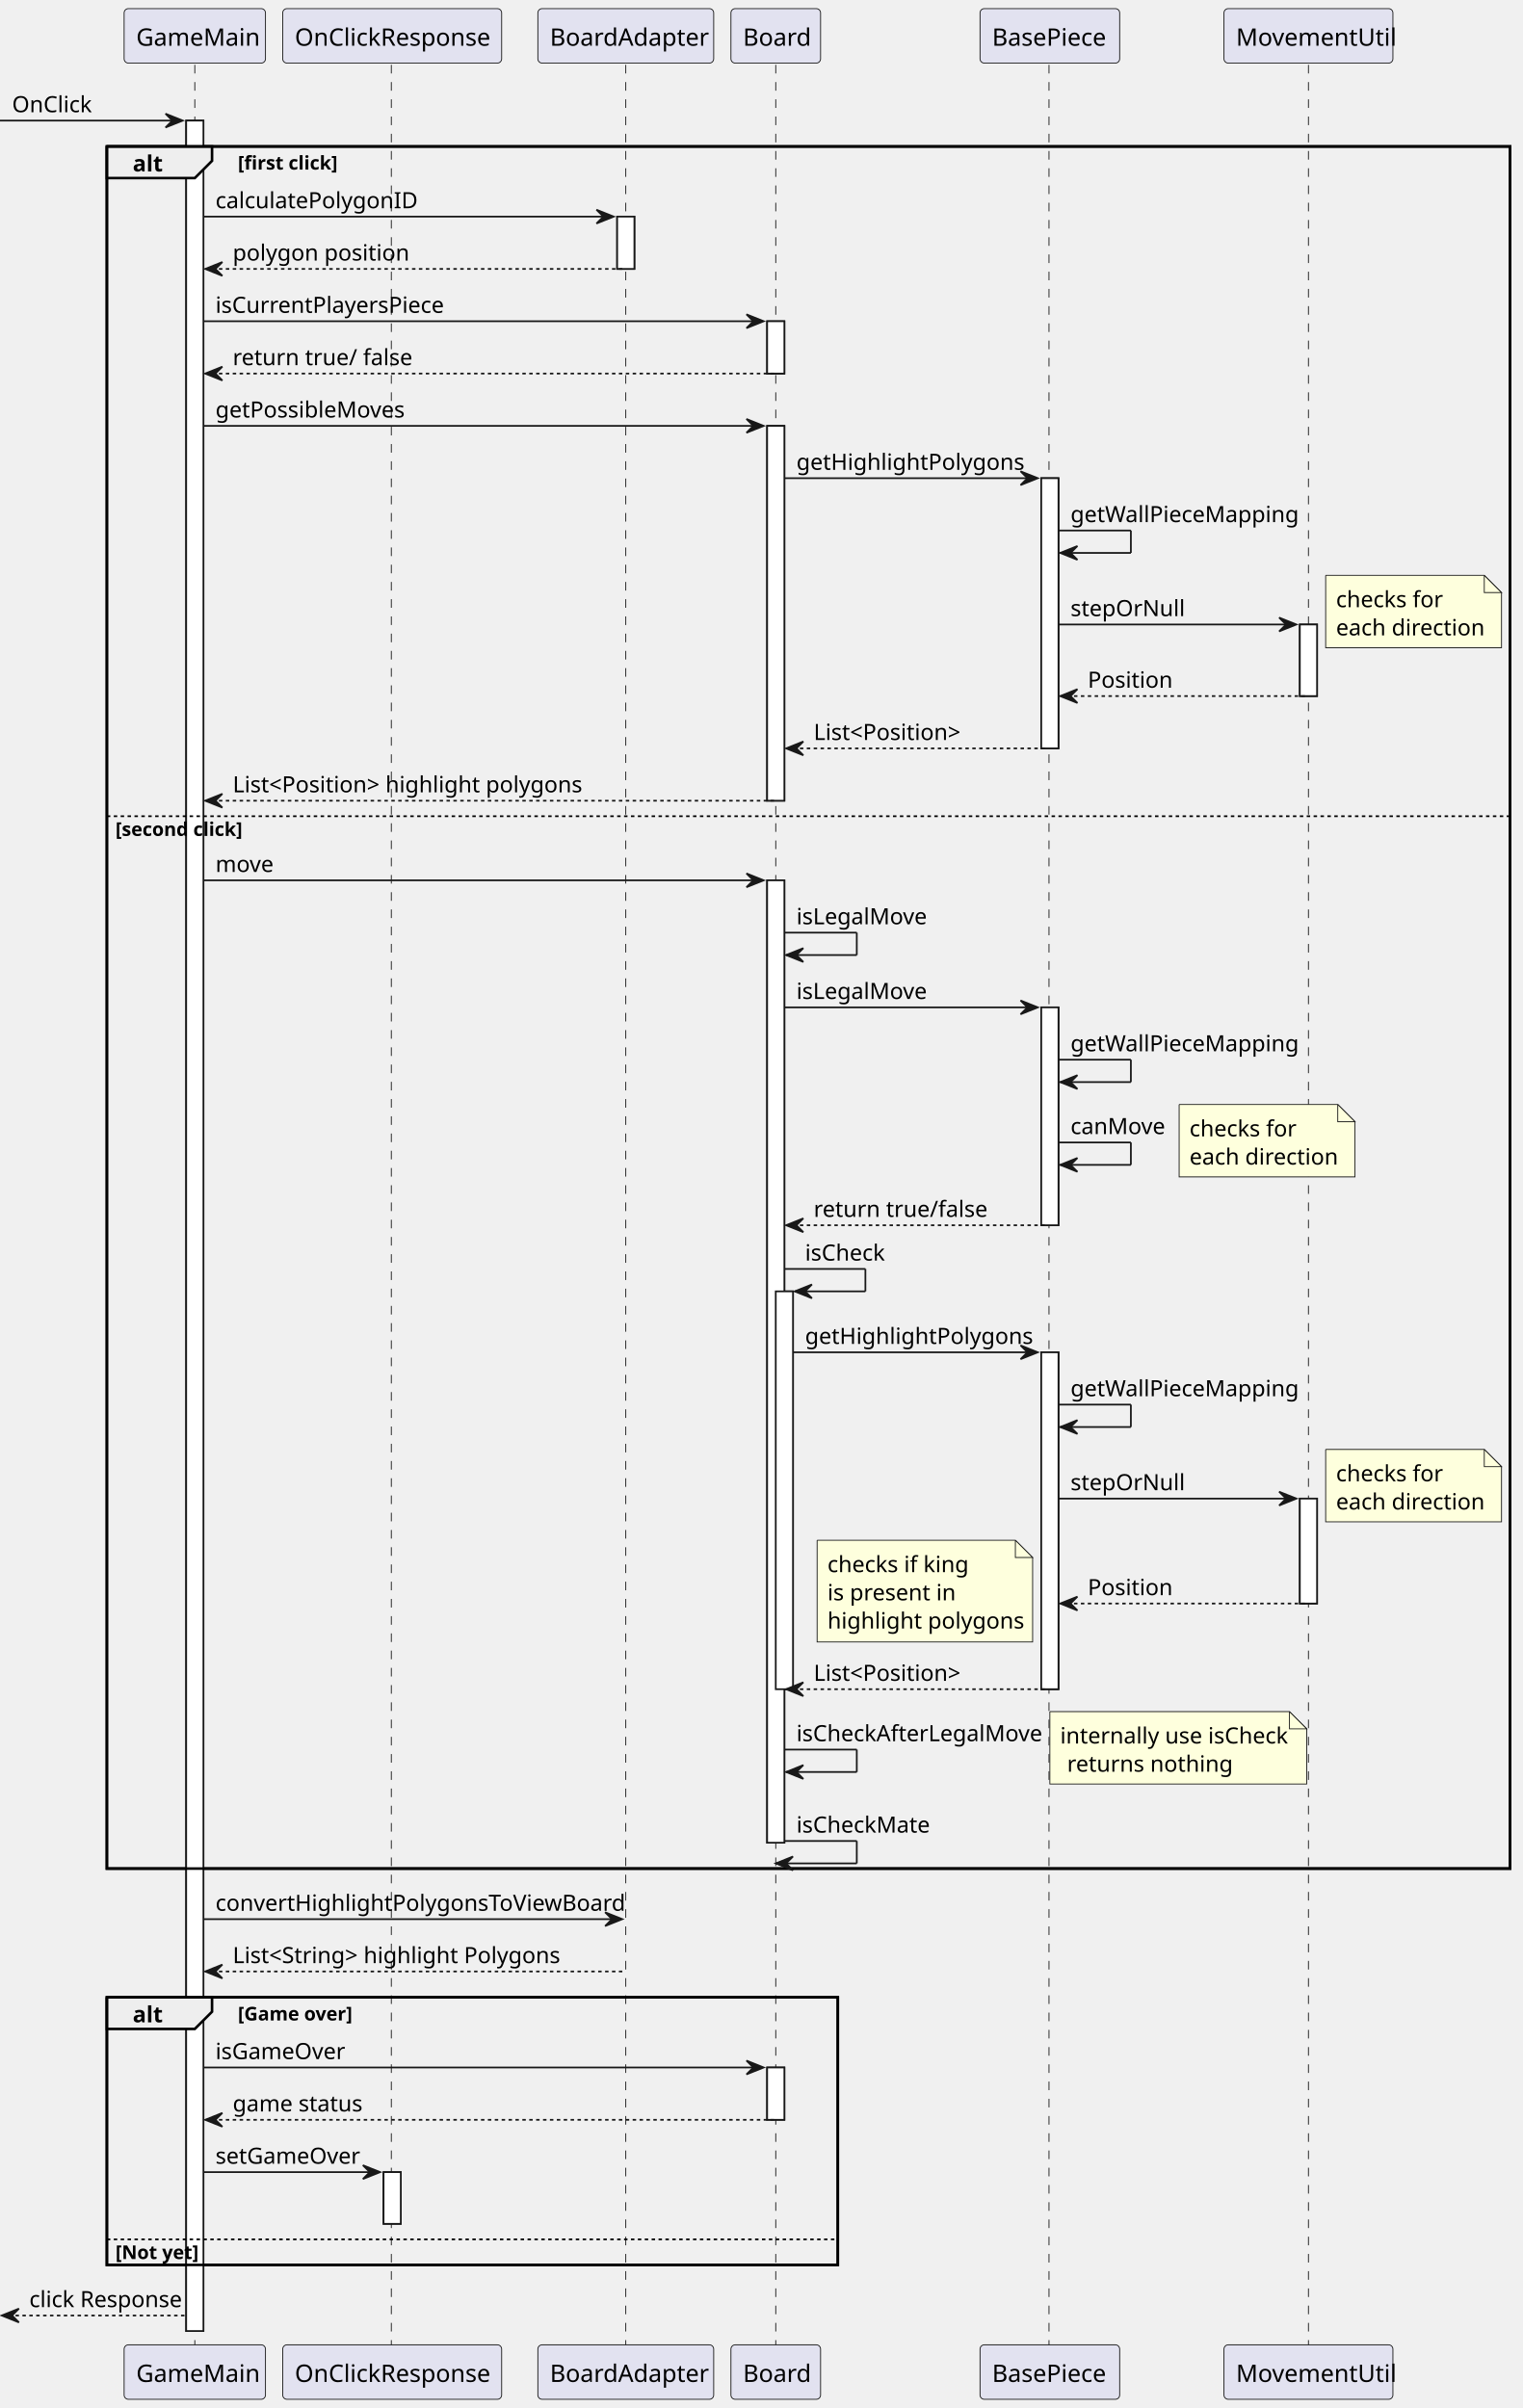
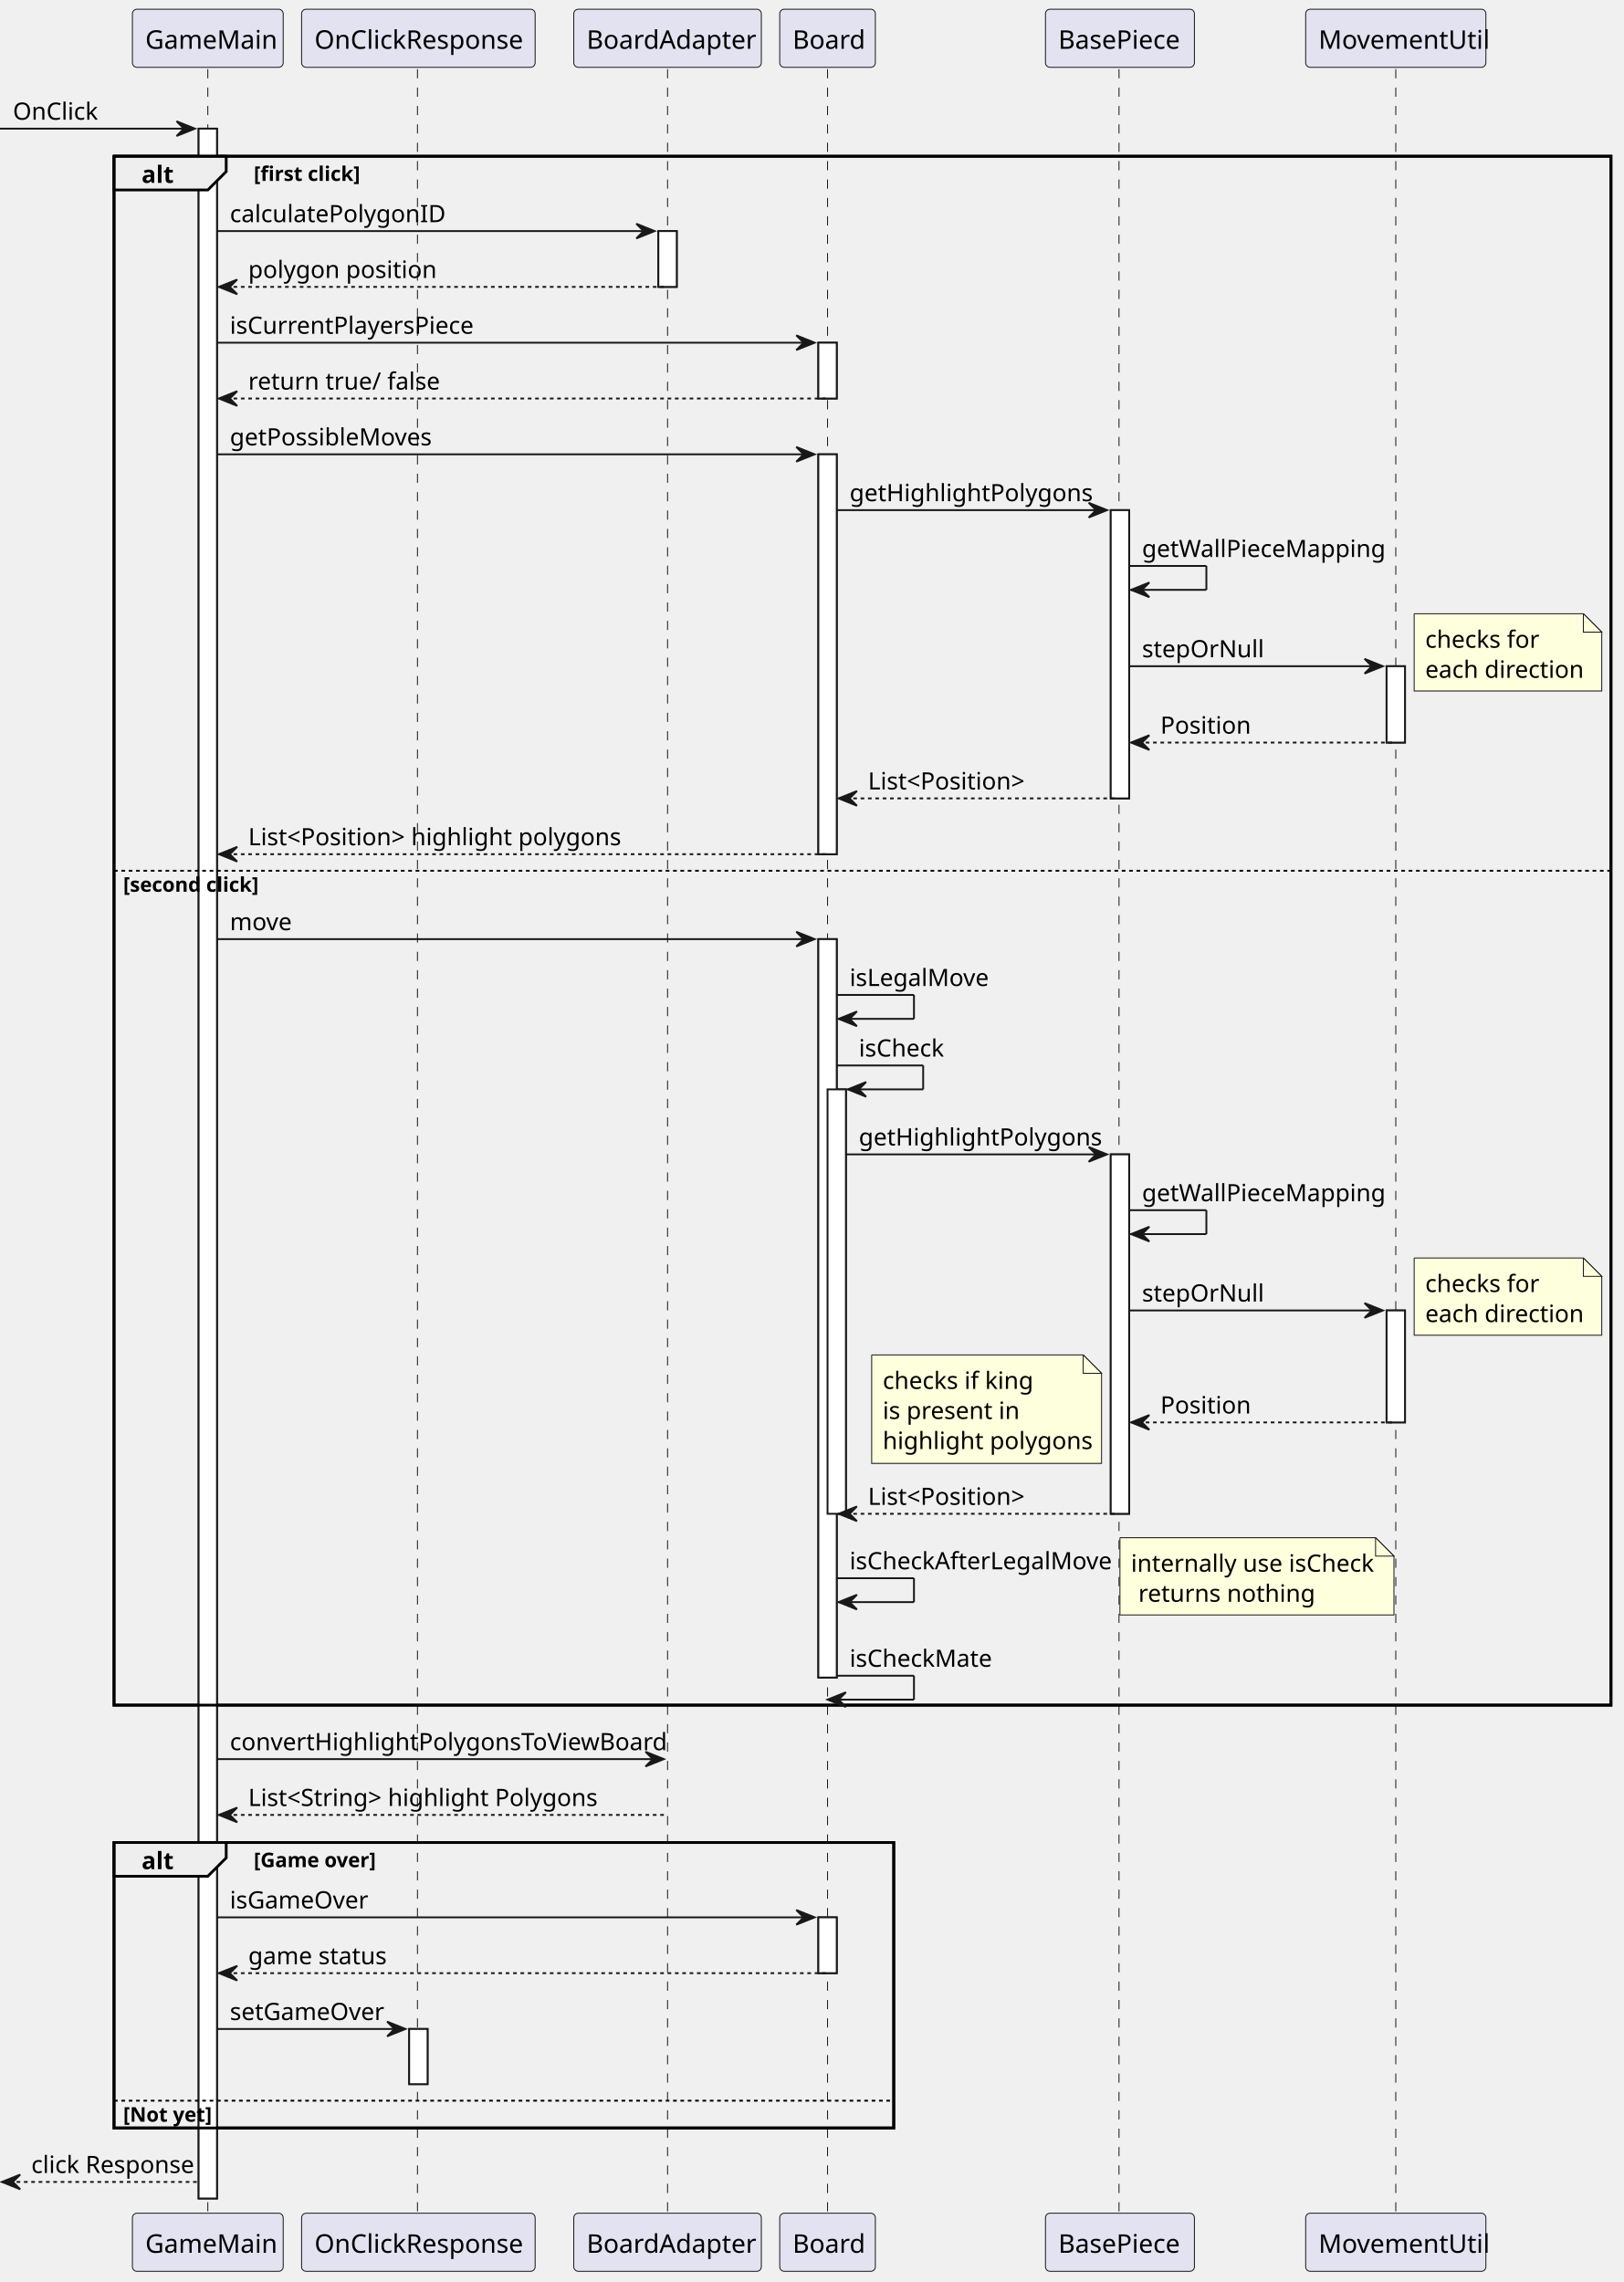
- <svg xmlns="http://www.w3.org/2000/svg" contentStyleType="text/css" height="1397px" preserveAspectRatio="none" style="width:883px;height:1397px;background:#FFFFFF;" version="1.1" viewBox="0 0 883 1397" width="883px" zoomAndPan="magnify">
+ <svg xmlns="http://www.w3.org/2000/svg" contentStyleType="text/css" height="1241px" preserveAspectRatio="none" style="width:883px;height:1241px;background:#FFFFFF;" version="1.1" viewBox="0 0 883 1241" width="883px" zoomAndPan="magnify">
  <defs />
  <g>
-     <rect fill="#FFFFFF" height="1282.383" style="stroke:#181818;stroke-width:1.0;" width="10" x="108" y="69.961" />
-     <rect fill="#FFFFFF" height="30" style="stroke:#181818;stroke-width:1.0;" width="10" x="222.5" y="1260.156" />
+     <rect fill="#FFFFFF" height="1125.625" style="stroke:#181818;stroke-width:1.0;" width="10" x="108" y="69.961" />
+     <rect fill="#FFFFFF" height="30" style="stroke:#181818;stroke-width:1.0;" width="10" x="222.5" y="1103.398" />
    <rect fill="#FFFFFF" height="30.352" style="stroke:#181818;stroke-width:1.0;" width="10" x="358" y="125.664" />
    <rect fill="#FFFFFF" height="30.352" style="stroke:#181818;stroke-width:1.0;" width="10" x="445" y="186.367" />
    <rect fill="#FFFFFF" height="217.461" style="stroke:#181818;stroke-width:1.0;" width="10" x="445" y="247.07" />
-     <rect fill="#FFFFFF" height="558.328" style="stroke:#181818;stroke-width:1.0;" width="10" x="445" y="510.719" />
-     <rect fill="#FFFFFF" height="230.812" style="stroke:#181818;stroke-width:1.0;" width="10" x="450" y="749.18" />
-     <rect fill="#FFFFFF" height="30.352" style="stroke:#181818;stroke-width:1.0;" width="10" x="445" y="1199.453" />
+     <rect fill="#FFFFFF" height="401.57" style="stroke:#181818;stroke-width:1.0;" width="10" x="445" y="510.719" />
+     <rect fill="#FFFFFF" height="230.812" style="stroke:#181818;stroke-width:1.0;" width="10" x="450" y="592.422" />
+     <rect fill="#FFFFFF" height="30.352" style="stroke:#181818;stroke-width:1.0;" width="10" x="445" y="1042.695" />
    <rect fill="#FFFFFF" height="156.758" style="stroke:#181818;stroke-width:1.0;" width="10" x="604" y="277.422" />
-     <rect fill="#FFFFFF" height="126.406" style="stroke:#181818;stroke-width:1.0;" width="10" x="604" y="584.422" />
-     <rect fill="#FFFFFF" height="195.461" style="stroke:#181818;stroke-width:1.0;" width="10" x="604" y="784.531" />
+     <rect fill="#FFFFFF" height="195.461" style="stroke:#181818;stroke-width:1.0;" width="10" x="604" y="627.773" />
    <rect fill="#FFFFFF" height="41.527" style="stroke:#181818;stroke-width:1.0;" width="10" x="754" y="362.301" />
-     <rect fill="#FFFFFF" height="60.879" style="stroke:#181818;stroke-width:1.0;" width="10" x="754" y="869.41" />
-     <rect fill="none" height="999.086" style="stroke:#000000;stroke-width:1.5;" width="814" x="62" y="84.961" />
-     <rect fill="none" height="155.242" style="stroke:#000000;stroke-width:1.5;" width="424" x="62" y="1158.75" />
-     <line style="stroke:#181818;stroke-width:0.5;stroke-dasharray:5.0,5.0;" x1="113" x2="113" y1="37.609" y2="1361.344" />
-     <line style="stroke:#181818;stroke-width:0.5;stroke-dasharray:5.0,5.0;" x1="227" x2="227" y1="37.609" y2="1361.344" />
-     <line style="stroke:#181818;stroke-width:0.5;stroke-dasharray:5.0,5.0;" x1="363" x2="363" y1="37.609" y2="1361.344" />
-     <line style="stroke:#181818;stroke-width:0.5;stroke-dasharray:5.0,5.0;" x1="450" x2="450" y1="37.609" y2="1361.344" />
-     <line style="stroke:#181818;stroke-width:0.5;stroke-dasharray:5.0,5.0;" x1="608.5" x2="608.5" y1="37.609" y2="1361.344" />
-     <line style="stroke:#181818;stroke-width:0.5;stroke-dasharray:5.0,5.0;" x1="759" x2="759" y1="37.609" y2="1361.344" />
+     <rect fill="#FFFFFF" height="60.879" style="stroke:#181818;stroke-width:1.0;" width="10" x="754" y="712.652" />
+     <rect fill="none" height="842.328" style="stroke:#000000;stroke-width:1.5;" width="814" x="62" y="84.961" />
+     <rect fill="none" height="155.242" style="stroke:#000000;stroke-width:1.5;" width="424" x="62" y="1001.992" />
+     <line style="stroke:#181818;stroke-width:0.5;stroke-dasharray:5.0,5.0;" x1="113" x2="113" y1="37.609" y2="1204.586" />
+     <line style="stroke:#181818;stroke-width:0.5;stroke-dasharray:5.0,5.0;" x1="227" x2="227" y1="37.609" y2="1204.586" />
+     <line style="stroke:#181818;stroke-width:0.5;stroke-dasharray:5.0,5.0;" x1="363" x2="363" y1="37.609" y2="1204.586" />
+     <line style="stroke:#181818;stroke-width:0.5;stroke-dasharray:5.0,5.0;" x1="450" x2="450" y1="37.609" y2="1204.586" />
+     <line style="stroke:#181818;stroke-width:0.5;stroke-dasharray:5.0,5.0;" x1="608.5" x2="608.5" y1="37.609" y2="1204.586" />
+     <line style="stroke:#181818;stroke-width:0.5;stroke-dasharray:5.0,5.0;" x1="759" x2="759" y1="37.609" y2="1204.586" />
    <rect fill="#E2E2F0" height="31.609" rx="2.5" ry="2.5" style="stroke:#181818;stroke-width:0.5;" width="82" x="72" y="5" />
    <text fill="#000000" font-family="sans-serif" font-size="14" lengthAdjust="spacing" textLength="68" x="79" y="26.533">GameMain</text>
-     <rect fill="#E2E2F0" height="31.609" rx="2.5" ry="2.5" style="stroke:#181818;stroke-width:0.5;" width="82" x="72" y="1360.344" />
-     <text fill="#000000" font-family="sans-serif" font-size="14" lengthAdjust="spacing" textLength="68" x="79" y="1381.877">GameMain</text>
+     <rect fill="#E2E2F0" height="31.609" rx="2.5" ry="2.5" style="stroke:#181818;stroke-width:0.5;" width="82" x="72" y="1203.586" />
+     <text fill="#000000" font-family="sans-serif" font-size="14" lengthAdjust="spacing" textLength="68" x="79" y="1225.119">GameMain</text>
    <rect fill="#E2E2F0" height="31.609" rx="2.5" ry="2.5" style="stroke:#181818;stroke-width:0.5;" width="127" x="164" y="5" />
    <text fill="#000000" font-family="sans-serif" font-size="14" lengthAdjust="spacing" textLength="113" x="171" y="26.533">OnClickResponse</text>
-     <rect fill="#E2E2F0" height="31.609" rx="2.5" ry="2.5" style="stroke:#181818;stroke-width:0.5;" width="127" x="164" y="1360.344" />
-     <text fill="#000000" font-family="sans-serif" font-size="14" lengthAdjust="spacing" textLength="113" x="171" y="1381.877">OnClickResponse</text>
+     <rect fill="#E2E2F0" height="31.609" rx="2.5" ry="2.5" style="stroke:#181818;stroke-width:0.5;" width="127" x="164" y="1203.586" />
+     <text fill="#000000" font-family="sans-serif" font-size="14" lengthAdjust="spacing" textLength="113" x="171" y="1225.119">OnClickResponse</text>
    <rect fill="#E2E2F0" height="31.609" rx="2.5" ry="2.5" style="stroke:#181818;stroke-width:0.5;" width="102" x="312" y="5" />
    <text fill="#000000" font-family="sans-serif" font-size="14" lengthAdjust="spacing" textLength="88" x="319" y="26.533">BoardAdapter</text>
-     <rect fill="#E2E2F0" height="31.609" rx="2.5" ry="2.5" style="stroke:#181818;stroke-width:0.5;" width="102" x="312" y="1360.344" />
-     <text fill="#000000" font-family="sans-serif" font-size="14" lengthAdjust="spacing" textLength="88" x="319" y="1381.877">BoardAdapter</text>
+     <rect fill="#E2E2F0" height="31.609" rx="2.5" ry="2.5" style="stroke:#181818;stroke-width:0.5;" width="102" x="312" y="1203.586" />
+     <text fill="#000000" font-family="sans-serif" font-size="14" lengthAdjust="spacing" textLength="88" x="319" y="1225.119">BoardAdapter</text>
    <rect fill="#E2E2F0" height="31.609" rx="2.5" ry="2.5" style="stroke:#181818;stroke-width:0.5;" width="52" x="424" y="5" />
    <text fill="#000000" font-family="sans-serif" font-size="14" lengthAdjust="spacing" textLength="38" x="431" y="26.533">Board</text>
-     <rect fill="#E2E2F0" height="31.609" rx="2.5" ry="2.5" style="stroke:#181818;stroke-width:0.5;" width="52" x="424" y="1360.344" />
-     <text fill="#000000" font-family="sans-serif" font-size="14" lengthAdjust="spacing" textLength="38" x="431" y="1381.877">Board</text>
+     <rect fill="#E2E2F0" height="31.609" rx="2.5" ry="2.5" style="stroke:#181818;stroke-width:0.5;" width="52" x="424" y="1203.586" />
+     <text fill="#000000" font-family="sans-serif" font-size="14" lengthAdjust="spacing" textLength="38" x="431" y="1225.119">Board</text>
    <rect fill="#E2E2F0" height="31.609" rx="2.5" ry="2.5" style="stroke:#181818;stroke-width:0.5;" width="81" x="568.5" y="5" />
    <text fill="#000000" font-family="sans-serif" font-size="14" lengthAdjust="spacing" textLength="67" x="575.5" y="26.533">BasePiece</text>
-     <rect fill="#E2E2F0" height="31.609" rx="2.5" ry="2.5" style="stroke:#181818;stroke-width:0.5;" width="81" x="568.5" y="1360.344" />
-     <text fill="#000000" font-family="sans-serif" font-size="14" lengthAdjust="spacing" textLength="67" x="575.5" y="1381.877">BasePiece</text>
+     <rect fill="#E2E2F0" height="31.609" rx="2.5" ry="2.5" style="stroke:#181818;stroke-width:0.5;" width="81" x="568.5" y="1203.586" />
+     <text fill="#000000" font-family="sans-serif" font-size="14" lengthAdjust="spacing" textLength="67" x="575.5" y="1225.119">BasePiece</text>
    <rect fill="#E2E2F0" height="31.609" rx="2.5" ry="2.5" style="stroke:#181818;stroke-width:0.5;" width="98" x="710" y="5" />
    <text fill="#000000" font-family="sans-serif" font-size="14" lengthAdjust="spacing" textLength="84" x="717" y="26.533">MovementUtil</text>
-     <rect fill="#E2E2F0" height="31.609" rx="2.5" ry="2.5" style="stroke:#181818;stroke-width:0.5;" width="98" x="710" y="1360.344" />
-     <text fill="#000000" font-family="sans-serif" font-size="14" lengthAdjust="spacing" textLength="84" x="717" y="1381.877">MovementUtil</text>
-     <rect fill="#FFFFFF" height="1282.383" style="stroke:#181818;stroke-width:1.0;" width="10" x="108" y="69.961" />
-     <rect fill="#FFFFFF" height="30" style="stroke:#181818;stroke-width:1.0;" width="10" x="222.5" y="1260.156" />
+     <rect fill="#E2E2F0" height="31.609" rx="2.5" ry="2.5" style="stroke:#181818;stroke-width:0.5;" width="98" x="710" y="1203.586" />
+     <text fill="#000000" font-family="sans-serif" font-size="14" lengthAdjust="spacing" textLength="84" x="717" y="1225.119">MovementUtil</text>
+     <rect fill="#FFFFFF" height="1125.625" style="stroke:#181818;stroke-width:1.0;" width="10" x="108" y="69.961" />
+     <rect fill="#FFFFFF" height="30" style="stroke:#181818;stroke-width:1.0;" width="10" x="222.5" y="1103.398" />
    <rect fill="#FFFFFF" height="30.352" style="stroke:#181818;stroke-width:1.0;" width="10" x="358" y="125.664" />
    <rect fill="#FFFFFF" height="30.352" style="stroke:#181818;stroke-width:1.0;" width="10" x="445" y="186.367" />
    <rect fill="#FFFFFF" height="217.461" style="stroke:#181818;stroke-width:1.0;" width="10" x="445" y="247.07" />
-     <rect fill="#FFFFFF" height="558.328" style="stroke:#181818;stroke-width:1.0;" width="10" x="445" y="510.719" />
-     <rect fill="#FFFFFF" height="230.812" style="stroke:#181818;stroke-width:1.0;" width="10" x="450" y="749.18" />
-     <rect fill="#FFFFFF" height="30.352" style="stroke:#181818;stroke-width:1.0;" width="10" x="445" y="1199.453" />
+     <rect fill="#FFFFFF" height="401.57" style="stroke:#181818;stroke-width:1.0;" width="10" x="445" y="510.719" />
+     <rect fill="#FFFFFF" height="230.812" style="stroke:#181818;stroke-width:1.0;" width="10" x="450" y="592.422" />
+     <rect fill="#FFFFFF" height="30.352" style="stroke:#181818;stroke-width:1.0;" width="10" x="445" y="1042.695" />
    <rect fill="#FFFFFF" height="156.758" style="stroke:#181818;stroke-width:1.0;" width="10" x="604" y="277.422" />
-     <rect fill="#FFFFFF" height="126.406" style="stroke:#181818;stroke-width:1.0;" width="10" x="604" y="584.422" />
-     <rect fill="#FFFFFF" height="195.461" style="stroke:#181818;stroke-width:1.0;" width="10" x="604" y="784.531" />
+     <rect fill="#FFFFFF" height="195.461" style="stroke:#181818;stroke-width:1.0;" width="10" x="604" y="627.773" />
    <rect fill="#FFFFFF" height="41.527" style="stroke:#181818;stroke-width:1.0;" width="10" x="754" y="362.301" />
-     <rect fill="#FFFFFF" height="60.879" style="stroke:#181818;stroke-width:1.0;" width="10" x="754" y="869.41" />
+     <rect fill="#FFFFFF" height="60.879" style="stroke:#181818;stroke-width:1.0;" width="10" x="754" y="712.652" />
    <polygon fill="#181818" points="96,65.961,106,69.961,96,73.961,100,69.961" style="stroke:#181818;stroke-width:1.0;" />
    <line style="stroke:#181818;stroke-width:1.0;" x1="0" x2="102" y1="69.961" y2="69.961" />
    <text fill="#000000" font-family="sans-serif" font-size="13" lengthAdjust="spacing" textLength="46" x="7" y="65.105">OnClick</text>
    <path d="M62,84.961 L123,84.961 L123,93.312 L113,103.312 L62,103.312 L62,84.961 " fill="#EEEEEE" style="stroke:#000000;stroke-width:1.5;" />
-     <rect fill="none" height="999.086" style="stroke:#000000;stroke-width:1.5;" width="814" x="62" y="84.961" />
+     <rect fill="none" height="842.328" style="stroke:#000000;stroke-width:1.5;" width="814" x="62" y="84.961" />
    <text fill="#000000" font-family="sans-serif" font-size="13" font-weight="bold" lengthAdjust="spacing" textLength="16" x="77" y="99.456">alt</text>
    <text fill="#000000" font-family="sans-serif" font-size="11" font-weight="bold" lengthAdjust="spacing" textLength="59" x="138" y="98.38">[first click]</text>
    <polygon fill="#181818" points="346,121.664,356,125.664,346,129.664,350,125.664" style="stroke:#181818;stroke-width:1.0;" />
    <line style="stroke:#181818;stroke-width:1.0;" x1="118" x2="352" y1="125.664" y2="125.664" />
    <text fill="#000000" font-family="sans-serif" font-size="13" lengthAdjust="spacing" textLength="111" x="125" y="120.808">calculatePolygonID</text>
    <polygon fill="#181818" points="129,152.016,119,156.016,129,160.016,125,156.016" style="stroke:#181818;stroke-width:1.0;" />
    <line style="stroke:#181818;stroke-width:1.0;stroke-dasharray:2.0,2.0;" x1="123" x2="362" y1="156.016" y2="156.016" />
    <text fill="#000000" font-family="sans-serif" font-size="13" lengthAdjust="spacing" textLength="94" x="135" y="151.159">polygon position</text>
    <polygon fill="#181818" points="433,182.367,443,186.367,433,190.367,437,186.367" style="stroke:#181818;stroke-width:1.0;" />
    <line style="stroke:#181818;stroke-width:1.0;" x1="118" x2="439" y1="186.367" y2="186.367" />
    <text fill="#000000" font-family="sans-serif" font-size="13" lengthAdjust="spacing" textLength="129" x="125" y="181.511">isCurrentPlayersPiece</text>
    <polygon fill="#181818" points="129,212.719,119,216.719,129,220.719,125,216.719" style="stroke:#181818;stroke-width:1.0;" />
    <line style="stroke:#181818;stroke-width:1.0;stroke-dasharray:2.0,2.0;" x1="123" x2="449" y1="216.719" y2="216.719" />
    <text fill="#000000" font-family="sans-serif" font-size="13" lengthAdjust="spacing" textLength="94" x="135" y="211.862">return true/ false</text>
    <polygon fill="#181818" points="433,243.07,443,247.07,433,251.07,437,247.07" style="stroke:#181818;stroke-width:1.0;" />
    <line style="stroke:#181818;stroke-width:1.0;" x1="118" x2="439" y1="247.07" y2="247.07" />
    <text fill="#000000" font-family="sans-serif" font-size="13" lengthAdjust="spacing" textLength="105" x="125" y="242.214">getPossibleMoves</text>
    <polygon fill="#181818" points="592,273.422,602,277.422,592,281.422,596,277.422" style="stroke:#181818;stroke-width:1.0;" />
    <line style="stroke:#181818;stroke-width:1.0;" x1="455" x2="598" y1="277.422" y2="277.422" />
    <text fill="#000000" font-family="sans-serif" font-size="13" lengthAdjust="spacing" textLength="122" x="462" y="272.565">getHighlightPolygons</text>
    <line style="stroke:#181818;stroke-width:1.0;" x1="614" x2="656" y1="307.773" y2="307.773" />
    <line style="stroke:#181818;stroke-width:1.0;" x1="656" x2="656" y1="307.773" y2="320.773" />
    <line style="stroke:#181818;stroke-width:1.0;" x1="615" x2="656" y1="320.773" y2="320.773" />
    <polygon fill="#181818" points="625,316.773,615,320.773,625,324.773,621,320.773" style="stroke:#181818;stroke-width:1.0;" />
    <text fill="#000000" font-family="sans-serif" font-size="13" lengthAdjust="spacing" textLength="126" x="621" y="302.917">getWallPieceMapping</text>
    <polygon fill="#181818" points="742,358.301,752,362.301,742,366.301,746,362.301" style="stroke:#181818;stroke-width:1.0;" />
    <line style="stroke:#181818;stroke-width:1.0;" x1="614" x2="748" y1="362.301" y2="362.301" />
    <text fill="#000000" font-family="sans-serif" font-size="13" lengthAdjust="spacing" textLength="61" x="621" y="357.444">stepOrNull</text>
    <path d="M769,333.773 L769,375.773 L871,375.773 L871,343.773 L861,333.773 L769,333.773 " fill="#FEFFDD" style="stroke:#181818;stroke-width:0.5;" />
    <path d="M861,333.773 L861,343.773 L871,343.773 L861,333.773 " fill="#FEFFDD" style="stroke:#181818;stroke-width:0.5;" />
    <text fill="#000000" font-family="sans-serif" font-size="13" lengthAdjust="spacing" textLength="60" x="775" y="352.269">checks for</text>
    <text fill="#000000" font-family="sans-serif" font-size="13" lengthAdjust="spacing" textLength="81" x="775" y="368.62">each direction</text>
    <polygon fill="#181818" points="625,399.828,615,403.828,625,407.828,621,403.828" style="stroke:#181818;stroke-width:1.0;" />
    <line style="stroke:#181818;stroke-width:1.0;stroke-dasharray:2.0,2.0;" x1="619" x2="758" y1="403.828" y2="403.828" />
    <text fill="#000000" font-family="sans-serif" font-size="13" lengthAdjust="spacing" textLength="47" x="631" y="398.972">Position</text>
    <polygon fill="#181818" points="466,430.18,456,434.18,466,438.18,462,434.18" style="stroke:#181818;stroke-width:1.0;" />
    <line style="stroke:#181818;stroke-width:1.0;stroke-dasharray:2.0,2.0;" x1="460" x2="608" y1="434.18" y2="434.18" />
    <text fill="#000000" font-family="sans-serif" font-size="13" lengthAdjust="spacing" textLength="84" x="472" y="429.323">List&lt;Position&gt;</text>
    <polygon fill="#181818" points="129,460.531,119,464.531,129,468.531,125,464.531" style="stroke:#181818;stroke-width:1.0;" />
    <line style="stroke:#181818;stroke-width:1.0;stroke-dasharray:2.0,2.0;" x1="123" x2="449" y1="464.531" y2="464.531" />
    <text fill="#000000" font-family="sans-serif" font-size="13" lengthAdjust="spacing" textLength="192" x="135" y="459.675">List&lt;Position&gt; highlight polygons</text>
    <line style="stroke:#000000;stroke-width:1.0;stroke-dasharray:2.0,2.0;" x1="62" x2="876" y1="473.531" y2="473.531" />
    <text fill="#000000" font-family="sans-serif" font-size="11" font-weight="bold" lengthAdjust="spacing" textLength="77" x="67" y="484.95">[second click]</text>
    <polygon fill="#181818" points="433,506.719,443,510.719,433,514.719,437,510.719" style="stroke:#181818;stroke-width:1.0;" />
    <line style="stroke:#181818;stroke-width:1.0;" x1="118" x2="439" y1="510.719" y2="510.719" />
    <text fill="#000000" font-family="sans-serif" font-size="13" lengthAdjust="spacing" textLength="30" x="125" y="505.862">move</text>
    <line style="stroke:#181818;stroke-width:1.0;" x1="455" x2="497" y1="541.07" y2="541.07" />
    <line style="stroke:#181818;stroke-width:1.0;" x1="497" x2="497" y1="541.07" y2="554.07" />
    <line style="stroke:#181818;stroke-width:1.0;" x1="456" x2="497" y1="554.07" y2="554.07" />
    <polygon fill="#181818" points="466,550.07,456,554.07,466,558.07,462,554.07" style="stroke:#181818;stroke-width:1.0;" />
    <text fill="#000000" font-family="sans-serif" font-size="13" lengthAdjust="spacing" textLength="71" x="462" y="536.214">isLegalMove</text>
-     <polygon fill="#181818" points="592,580.422,602,584.422,592,588.422,596,584.422" style="stroke:#181818;stroke-width:1.0;" />
-     <line style="stroke:#181818;stroke-width:1.0;" x1="455" x2="598" y1="584.422" y2="584.422" />
-     <text fill="#000000" font-family="sans-serif" font-size="13" lengthAdjust="spacing" textLength="71" x="462" y="579.565">isLegalMove</text>
-     <line style="stroke:#181818;stroke-width:1.0;" x1="614" x2="656" y1="614.773" y2="614.773" />
-     <line style="stroke:#181818;stroke-width:1.0;" x1="656" x2="656" y1="614.773" y2="627.773" />
-     <line style="stroke:#181818;stroke-width:1.0;" x1="615" x2="656" y1="627.773" y2="627.773" />
-     <polygon fill="#181818" points="625,623.773,615,627.773,625,631.773,621,627.773" style="stroke:#181818;stroke-width:1.0;" />
-     <text fill="#000000" font-family="sans-serif" font-size="13" lengthAdjust="spacing" textLength="126" x="621" y="609.917">getWallPieceMapping</text>
-     <line style="stroke:#181818;stroke-width:1.0;" x1="614" x2="656" y1="662.801" y2="662.801" />
-     <line style="stroke:#181818;stroke-width:1.0;" x1="656" x2="656" y1="662.801" y2="675.801" />
-     <line style="stroke:#181818;stroke-width:1.0;" x1="615" x2="656" y1="675.801" y2="675.801" />
-     <polygon fill="#181818" points="625,671.801,615,675.801,625,679.801,621,675.801" style="stroke:#181818;stroke-width:1.0;" />
-     <text fill="#000000" font-family="sans-serif" font-size="13" lengthAdjust="spacing" textLength="51" x="621" y="657.944">canMove</text>
-     <path d="M684,640.773 L684,682.773 L786,682.773 L786,650.773 L776,640.773 L684,640.773 " fill="#FEFFDD" style="stroke:#181818;stroke-width:0.5;" />
-     <path d="M776,640.773 L776,650.773 L786,650.773 L776,640.773 " fill="#FEFFDD" style="stroke:#181818;stroke-width:0.5;" />
-     <text fill="#000000" font-family="sans-serif" font-size="13" lengthAdjust="spacing" textLength="60" x="690" y="659.269">checks for</text>
-     <text fill="#000000" font-family="sans-serif" font-size="13" lengthAdjust="spacing" textLength="81" x="690" y="675.62">each direction</text>
-     <polygon fill="#181818" points="466,706.828,456,710.828,466,714.828,462,710.828" style="stroke:#181818;stroke-width:1.0;" />
-     <line style="stroke:#181818;stroke-width:1.0;stroke-dasharray:2.0,2.0;" x1="460" x2="608" y1="710.828" y2="710.828" />
-     <text fill="#000000" font-family="sans-serif" font-size="13" lengthAdjust="spacing" textLength="90" x="472" y="705.972">return true/false</text>
-     <line style="stroke:#181818;stroke-width:1.0;" x1="455" x2="502" y1="736.18" y2="736.18" />
-     <line style="stroke:#181818;stroke-width:1.0;" x1="502" x2="502" y1="736.18" y2="749.18" />
-     <line style="stroke:#181818;stroke-width:1.0;" x1="461" x2="502" y1="749.18" y2="749.18" />
-     <polygon fill="#181818" points="471,745.18,461,749.18,471,753.18,467,749.18" style="stroke:#181818;stroke-width:1.0;" />
-     <text fill="#000000" font-family="sans-serif" font-size="13" lengthAdjust="spacing" textLength="47" x="467" y="731.323">isCheck</text>
-     <polygon fill="#181818" points="592,780.531,602,784.531,592,788.531,596,784.531" style="stroke:#181818;stroke-width:1.0;" />
-     <line style="stroke:#181818;stroke-width:1.0;" x1="460" x2="598" y1="784.531" y2="784.531" />
-     <text fill="#000000" font-family="sans-serif" font-size="13" lengthAdjust="spacing" textLength="122" x="467" y="779.675">getHighlightPolygons</text>
-     <line style="stroke:#181818;stroke-width:1.0;" x1="614" x2="656" y1="814.883" y2="814.883" />
-     <line style="stroke:#181818;stroke-width:1.0;" x1="656" x2="656" y1="814.883" y2="827.883" />
-     <line style="stroke:#181818;stroke-width:1.0;" x1="615" x2="656" y1="827.883" y2="827.883" />
-     <polygon fill="#181818" points="625,823.883,615,827.883,625,831.883,621,827.883" style="stroke:#181818;stroke-width:1.0;" />
-     <text fill="#000000" font-family="sans-serif" font-size="13" lengthAdjust="spacing" textLength="126" x="621" y="810.026">getWallPieceMapping</text>
-     <polygon fill="#181818" points="742,865.41,752,869.41,742,873.41,746,869.41" style="stroke:#181818;stroke-width:1.0;" />
-     <line style="stroke:#181818;stroke-width:1.0;" x1="614" x2="748" y1="869.41" y2="869.41" />
-     <text fill="#000000" font-family="sans-serif" font-size="13" lengthAdjust="spacing" textLength="61" x="621" y="864.554">stepOrNull</text>
-     <path d="M769,840.883 L769,882.883 L871,882.883 L871,850.883 L861,840.883 L769,840.883 " fill="#FEFFDD" style="stroke:#181818;stroke-width:0.5;" />
-     <path d="M861,840.883 L861,850.883 L871,850.883 L861,840.883 " fill="#FEFFDD" style="stroke:#181818;stroke-width:0.5;" />
-     <text fill="#000000" font-family="sans-serif" font-size="13" lengthAdjust="spacing" textLength="60" x="775" y="859.378">checks for</text>
-     <text fill="#000000" font-family="sans-serif" font-size="13" lengthAdjust="spacing" textLength="81" x="775" y="875.73">each direction</text>
-     <polygon fill="#181818" points="625,926.289,615,930.289,625,934.289,621,930.289" style="stroke:#181818;stroke-width:1.0;" />
-     <line style="stroke:#181818;stroke-width:1.0;stroke-dasharray:2.0,2.0;" x1="619" x2="758" y1="930.289" y2="930.289" />
-     <text fill="#000000" font-family="sans-serif" font-size="13" lengthAdjust="spacing" textLength="47" x="631" y="925.433">Position</text>
-     <path d="M474,893.586 L474,952.586 L599,952.586 L599,903.586 L589,893.586 L474,893.586 " fill="#FEFFDD" style="stroke:#181818;stroke-width:0.5;" />
-     <path d="M589,893.586 L589,903.586 L599,903.586 L589,893.586 " fill="#FEFFDD" style="stroke:#181818;stroke-width:0.5;" />
-     <text fill="#000000" font-family="sans-serif" font-size="13" lengthAdjust="spacing" textLength="80" x="480" y="912.081">checks if king</text>
-     <text fill="#000000" font-family="sans-serif" font-size="13" lengthAdjust="spacing" textLength="71" x="480" y="928.433">is present in</text>
-     <text fill="#000000" font-family="sans-serif" font-size="13" lengthAdjust="spacing" textLength="104" x="480" y="944.784">highlight polygons</text>
-     <polygon fill="#181818" points="466,975.992,456,979.992,466,983.992,462,979.992" style="stroke:#181818;stroke-width:1.0;" />
-     <line style="stroke:#181818;stroke-width:1.0;stroke-dasharray:2.0,2.0;" x1="460" x2="608" y1="979.992" y2="979.992" />
-     <text fill="#000000" font-family="sans-serif" font-size="13" lengthAdjust="spacing" textLength="84" x="472" y="975.136">List&lt;Position&gt;</text>
-     <line style="stroke:#181818;stroke-width:1.0;" x1="455" x2="497" y1="1015.019" y2="1015.019" />
-     <line style="stroke:#181818;stroke-width:1.0;" x1="497" x2="497" y1="1015.019" y2="1028.02" />
-     <line style="stroke:#181818;stroke-width:1.0;" x1="456" x2="497" y1="1028.02" y2="1028.02" />
-     <polygon fill="#181818" points="466,1024.02,456,1028.02,466,1032.02,462,1028.02" style="stroke:#181818;stroke-width:1.0;" />
-     <text fill="#000000" font-family="sans-serif" font-size="13" lengthAdjust="spacing" textLength="135" x="462" y="1010.163">isCheckAfterLegalMove</text>
-     <path d="M609,992.992 L609,1034.992 L758,1034.992 L758,1002.992 L748,992.992 L609,992.992 " fill="#FEFFDD" style="stroke:#181818;stroke-width:0.5;" />
-     <path d="M748,992.992 L748,1002.992 L758,1002.992 L748,992.992 " fill="#FEFFDD" style="stroke:#181818;stroke-width:0.5;" />
-     <text fill="#000000" font-family="sans-serif" font-size="13" lengthAdjust="spacing" textLength="128" x="615" y="1011.487">internally use isCheck</text>
-     <text fill="#000000" font-family="sans-serif" font-size="13" lengthAdjust="spacing" textLength="86" x="619" y="1027.839">returns nothing</text>
-     <line style="stroke:#181818;stroke-width:1.0;" x1="455" x2="497" y1="1068.047" y2="1068.047" />
-     <line style="stroke:#181818;stroke-width:1.0;" x1="497" x2="497" y1="1068.047" y2="1081.047" />
-     <line style="stroke:#181818;stroke-width:1.0;" x1="450" x2="497" y1="1081.047" y2="1081.047" />
-     <polygon fill="#181818" points="460,1077.047,450,1081.047,460,1085.047,456,1081.047" style="stroke:#181818;stroke-width:1.0;" />
-     <text fill="#000000" font-family="sans-serif" font-size="13" lengthAdjust="spacing" textLength="76" x="462" y="1063.19">isCheckMate</text>
-     <polygon fill="#181818" points="351,1109.398,361,1113.398,351,1117.398,355,1113.398" style="stroke:#181818;stroke-width:1.0;" />
-     <line style="stroke:#181818;stroke-width:1.0;" x1="118" x2="357" y1="1113.398" y2="1113.398" />
-     <text fill="#000000" font-family="sans-serif" font-size="13" lengthAdjust="spacing" textLength="221" x="125" y="1108.542">convertHighlightPolygonsToViewBoard</text>
-     <polygon fill="#181818" points="129,1139.75,119,1143.75,129,1147.75,125,1143.75" style="stroke:#181818;stroke-width:1.0;" />
-     <line style="stroke:#181818;stroke-width:1.0;stroke-dasharray:2.0,2.0;" x1="123" x2="362" y1="1143.75" y2="1143.75" />
-     <text fill="#000000" font-family="sans-serif" font-size="13" lengthAdjust="spacing" textLength="181" x="135" y="1138.894">List&lt;String&gt; highlight Polygons</text>
-     <path d="M62,1158.75 L123,1158.75 L123,1167.102 L113,1177.102 L62,1177.102 L62,1158.75 " fill="#EEEEEE" style="stroke:#000000;stroke-width:1.5;" />
-     <rect fill="none" height="155.242" style="stroke:#000000;stroke-width:1.5;" width="424" x="62" y="1158.75" />
-     <text fill="#000000" font-family="sans-serif" font-size="13" font-weight="bold" lengthAdjust="spacing" textLength="16" x="77" y="1173.245">alt</text>
-     <text fill="#000000" font-family="sans-serif" font-size="11" font-weight="bold" lengthAdjust="spacing" textLength="68" x="138" y="1172.169">[Game over]</text>
-     <polygon fill="#181818" points="433,1195.453,443,1199.453,433,1203.453,437,1199.453" style="stroke:#181818;stroke-width:1.0;" />
-     <line style="stroke:#181818;stroke-width:1.0;" x1="118" x2="439" y1="1199.453" y2="1199.453" />
-     <text fill="#000000" font-family="sans-serif" font-size="13" lengthAdjust="spacing" textLength="71" x="125" y="1194.597">isGameOver</text>
-     <polygon fill="#181818" points="129,1225.805,119,1229.805,129,1233.805,125,1229.805" style="stroke:#181818;stroke-width:1.0;" />
-     <line style="stroke:#181818;stroke-width:1.0;stroke-dasharray:2.0,2.0;" x1="123" x2="449" y1="1229.805" y2="1229.805" />
-     <text fill="#000000" font-family="sans-serif" font-size="13" lengthAdjust="spacing" textLength="72" x="135" y="1224.948">game status</text>
-     <polygon fill="#181818" points="210.5,1256.156,220.5,1260.156,210.5,1264.156,214.5,1260.156" style="stroke:#181818;stroke-width:1.0;" />
-     <line style="stroke:#181818;stroke-width:1.0;" x1="118" x2="216.5" y1="1260.156" y2="1260.156" />
-     <text fill="#000000" font-family="sans-serif" font-size="13" lengthAdjust="spacing" textLength="79" x="125" y="1255.3">setGameOver</text>
-     <line style="stroke:#000000;stroke-width:1.0;stroke-dasharray:2.0,2.0;" x1="62" x2="486" y1="1299.156" y2="1299.156" />
-     <text fill="#000000" font-family="sans-serif" font-size="11" font-weight="bold" lengthAdjust="spacing" textLength="46" x="67" y="1310.575">[Not yet]</text>
-     <polygon fill="#181818" points="11,1339.344,1,1343.344,11,1347.344,7,1343.344" style="stroke:#181818;stroke-width:1.0;" />
-     <line style="stroke:#181818;stroke-width:1.0;stroke-dasharray:2.0,2.0;" x1="5" x2="107" y1="1343.344" y2="1343.344" />
-     <text fill="#000000" font-family="sans-serif" font-size="13" lengthAdjust="spacing" textLength="89" x="17" y="1338.487">click Response</text>
+     <line style="stroke:#181818;stroke-width:1.0;" x1="455" x2="502" y1="579.422" y2="579.422" />
+     <line style="stroke:#181818;stroke-width:1.0;" x1="502" x2="502" y1="579.422" y2="592.422" />
+     <line style="stroke:#181818;stroke-width:1.0;" x1="461" x2="502" y1="592.422" y2="592.422" />
+     <polygon fill="#181818" points="471,588.422,461,592.422,471,596.422,467,592.422" style="stroke:#181818;stroke-width:1.0;" />
+     <text fill="#000000" font-family="sans-serif" font-size="13" lengthAdjust="spacing" textLength="47" x="467" y="574.565">isCheck</text>
+     <polygon fill="#181818" points="592,623.773,602,627.773,592,631.773,596,627.773" style="stroke:#181818;stroke-width:1.0;" />
+     <line style="stroke:#181818;stroke-width:1.0;" x1="460" x2="598" y1="627.773" y2="627.773" />
+     <text fill="#000000" font-family="sans-serif" font-size="13" lengthAdjust="spacing" textLength="122" x="467" y="622.917">getHighlightPolygons</text>
+     <line style="stroke:#181818;stroke-width:1.0;" x1="614" x2="656" y1="658.125" y2="658.125" />
+     <line style="stroke:#181818;stroke-width:1.0;" x1="656" x2="656" y1="658.125" y2="671.125" />
+     <line style="stroke:#181818;stroke-width:1.0;" x1="615" x2="656" y1="671.125" y2="671.125" />
+     <polygon fill="#181818" points="625,667.125,615,671.125,625,675.125,621,671.125" style="stroke:#181818;stroke-width:1.0;" />
+     <text fill="#000000" font-family="sans-serif" font-size="13" lengthAdjust="spacing" textLength="126" x="621" y="653.269">getWallPieceMapping</text>
+     <polygon fill="#181818" points="742,708.652,752,712.652,742,716.652,746,712.652" style="stroke:#181818;stroke-width:1.0;" />
+     <line style="stroke:#181818;stroke-width:1.0;" x1="614" x2="748" y1="712.652" y2="712.652" />
+     <text fill="#000000" font-family="sans-serif" font-size="13" lengthAdjust="spacing" textLength="61" x="621" y="707.796">stepOrNull</text>
+     <path d="M769,684.125 L769,726.125 L871,726.125 L871,694.125 L861,684.125 L769,684.125 " fill="#FEFFDD" style="stroke:#181818;stroke-width:0.5;" />
+     <path d="M861,684.125 L861,694.125 L871,694.125 L861,684.125 " fill="#FEFFDD" style="stroke:#181818;stroke-width:0.5;" />
+     <text fill="#000000" font-family="sans-serif" font-size="13" lengthAdjust="spacing" textLength="60" x="775" y="702.62">checks for</text>
+     <text fill="#000000" font-family="sans-serif" font-size="13" lengthAdjust="spacing" textLength="81" x="775" y="718.972">each direction</text>
+     <polygon fill="#181818" points="625,769.531,615,773.531,625,777.531,621,773.531" style="stroke:#181818;stroke-width:1.0;" />
+     <line style="stroke:#181818;stroke-width:1.0;stroke-dasharray:2.0,2.0;" x1="619" x2="758" y1="773.531" y2="773.531" />
+     <text fill="#000000" font-family="sans-serif" font-size="13" lengthAdjust="spacing" textLength="47" x="631" y="768.675">Position</text>
+     <path d="M474,736.828 L474,795.828 L599,795.828 L599,746.828 L589,736.828 L474,736.828 " fill="#FEFFDD" style="stroke:#181818;stroke-width:0.5;" />
+     <path d="M589,736.828 L589,746.828 L599,746.828 L589,736.828 " fill="#FEFFDD" style="stroke:#181818;stroke-width:0.5;" />
+     <text fill="#000000" font-family="sans-serif" font-size="13" lengthAdjust="spacing" textLength="80" x="480" y="755.323">checks if king</text>
+     <text fill="#000000" font-family="sans-serif" font-size="13" lengthAdjust="spacing" textLength="71" x="480" y="771.675">is present in</text>
+     <text fill="#000000" font-family="sans-serif" font-size="13" lengthAdjust="spacing" textLength="104" x="480" y="788.026">highlight polygons</text>
+     <polygon fill="#181818" points="466,819.234,456,823.234,466,827.234,462,823.234" style="stroke:#181818;stroke-width:1.0;" />
+     <line style="stroke:#181818;stroke-width:1.0;stroke-dasharray:2.0,2.0;" x1="460" x2="608" y1="823.234" y2="823.234" />
+     <text fill="#000000" font-family="sans-serif" font-size="13" lengthAdjust="spacing" textLength="84" x="472" y="818.378">List&lt;Position&gt;</text>
+     <line style="stroke:#181818;stroke-width:1.0;" x1="455" x2="497" y1="858.262" y2="858.262" />
+     <line style="stroke:#181818;stroke-width:1.0;" x1="497" x2="497" y1="858.262" y2="871.262" />
+     <line style="stroke:#181818;stroke-width:1.0;" x1="456" x2="497" y1="871.262" y2="871.262" />
+     <polygon fill="#181818" points="466,867.262,456,871.262,466,875.262,462,871.262" style="stroke:#181818;stroke-width:1.0;" />
+     <text fill="#000000" font-family="sans-serif" font-size="13" lengthAdjust="spacing" textLength="135" x="462" y="853.405">isCheckAfterLegalMove</text>
+     <path d="M609,836.234 L609,878.234 L758,878.234 L758,846.234 L748,836.234 L609,836.234 " fill="#FEFFDD" style="stroke:#181818;stroke-width:0.5;" />
+     <path d="M748,836.234 L748,846.234 L758,846.234 L748,836.234 " fill="#FEFFDD" style="stroke:#181818;stroke-width:0.5;" />
+     <text fill="#000000" font-family="sans-serif" font-size="13" lengthAdjust="spacing" textLength="128" x="615" y="854.73">internally use isCheck</text>
+     <text fill="#000000" font-family="sans-serif" font-size="13" lengthAdjust="spacing" textLength="86" x="619" y="871.081">returns nothing</text>
+     <line style="stroke:#181818;stroke-width:1.0;" x1="455" x2="497" y1="911.289" y2="911.289" />
+     <line style="stroke:#181818;stroke-width:1.0;" x1="497" x2="497" y1="911.289" y2="924.289" />
+     <line style="stroke:#181818;stroke-width:1.0;" x1="450" x2="497" y1="924.289" y2="924.289" />
+     <polygon fill="#181818" points="460,920.289,450,924.289,460,928.289,456,924.289" style="stroke:#181818;stroke-width:1.0;" />
+     <text fill="#000000" font-family="sans-serif" font-size="13" lengthAdjust="spacing" textLength="76" x="462" y="906.433">isCheckMate</text>
+     <polygon fill="#181818" points="351,952.641,361,956.641,351,960.641,355,956.641" style="stroke:#181818;stroke-width:1.0;" />
+     <line style="stroke:#181818;stroke-width:1.0;" x1="118" x2="357" y1="956.641" y2="956.641" />
+     <text fill="#000000" font-family="sans-serif" font-size="13" lengthAdjust="spacing" textLength="221" x="125" y="951.784">convertHighlightPolygonsToViewBoard</text>
+     <polygon fill="#181818" points="129,982.992,119,986.992,129,990.992,125,986.992" style="stroke:#181818;stroke-width:1.0;" />
+     <line style="stroke:#181818;stroke-width:1.0;stroke-dasharray:2.0,2.0;" x1="123" x2="362" y1="986.992" y2="986.992" />
+     <text fill="#000000" font-family="sans-serif" font-size="13" lengthAdjust="spacing" textLength="181" x="135" y="982.136">List&lt;String&gt; highlight Polygons</text>
+     <path d="M62,1001.992 L123,1001.992 L123,1010.344 L113,1020.344 L62,1020.344 L62,1001.992 " fill="#EEEEEE" style="stroke:#000000;stroke-width:1.5;" />
+     <rect fill="none" height="155.242" style="stroke:#000000;stroke-width:1.5;" width="424" x="62" y="1001.992" />
+     <text fill="#000000" font-family="sans-serif" font-size="13" font-weight="bold" lengthAdjust="spacing" textLength="16" x="77" y="1016.487">alt</text>
+     <text fill="#000000" font-family="sans-serif" font-size="11" font-weight="bold" lengthAdjust="spacing" textLength="68" x="138" y="1015.411">[Game over]</text>
+     <polygon fill="#181818" points="433,1038.695,443,1042.695,433,1046.695,437,1042.695" style="stroke:#181818;stroke-width:1.0;" />
+     <line style="stroke:#181818;stroke-width:1.0;" x1="118" x2="439" y1="1042.695" y2="1042.695" />
+     <text fill="#000000" font-family="sans-serif" font-size="13" lengthAdjust="spacing" textLength="71" x="125" y="1037.839">isGameOver</text>
+     <polygon fill="#181818" points="129,1069.047,119,1073.047,129,1077.047,125,1073.047" style="stroke:#181818;stroke-width:1.0;" />
+     <line style="stroke:#181818;stroke-width:1.0;stroke-dasharray:2.0,2.0;" x1="123" x2="449" y1="1073.047" y2="1073.047" />
+     <text fill="#000000" font-family="sans-serif" font-size="13" lengthAdjust="spacing" textLength="72" x="135" y="1068.19">game status</text>
+     <polygon fill="#181818" points="210.5,1099.398,220.5,1103.398,210.5,1107.398,214.5,1103.398" style="stroke:#181818;stroke-width:1.0;" />
+     <line style="stroke:#181818;stroke-width:1.0;" x1="118" x2="216.5" y1="1103.398" y2="1103.398" />
+     <text fill="#000000" font-family="sans-serif" font-size="13" lengthAdjust="spacing" textLength="79" x="125" y="1098.542">setGameOver</text>
+     <line style="stroke:#000000;stroke-width:1.0;stroke-dasharray:2.0,2.0;" x1="62" x2="486" y1="1142.398" y2="1142.398" />
+     <text fill="#000000" font-family="sans-serif" font-size="11" font-weight="bold" lengthAdjust="spacing" textLength="46" x="67" y="1153.817">[Not yet]</text>
+     <polygon fill="#181818" points="11,1182.586,1,1186.586,11,1190.586,7,1186.586" style="stroke:#181818;stroke-width:1.0;" />
+     <line style="stroke:#181818;stroke-width:1.0;stroke-dasharray:2.0,2.0;" x1="5" x2="107" y1="1186.586" y2="1186.586" />
+     <text fill="#000000" font-family="sans-serif" font-size="13" lengthAdjust="spacing" textLength="89" x="17" y="1181.729">click Response</text>
  </g>
</svg>
